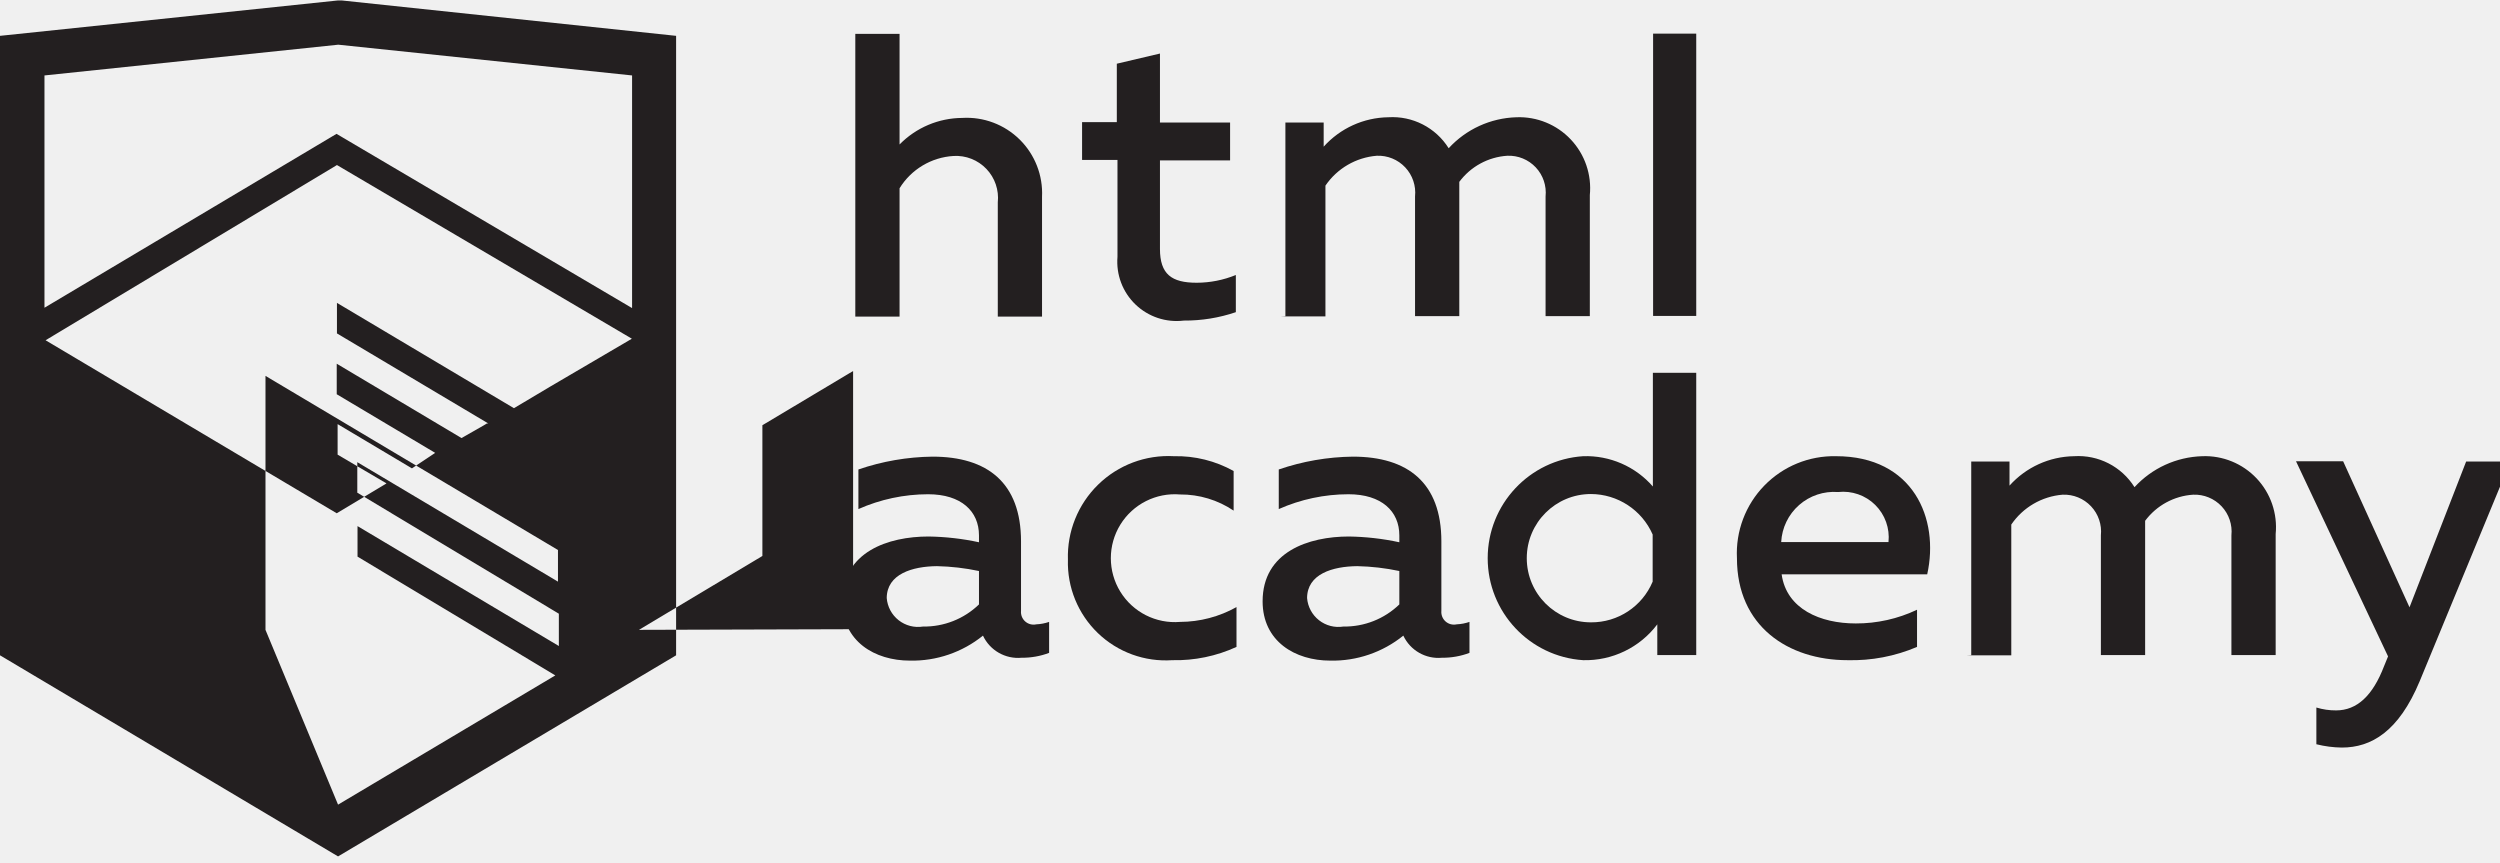
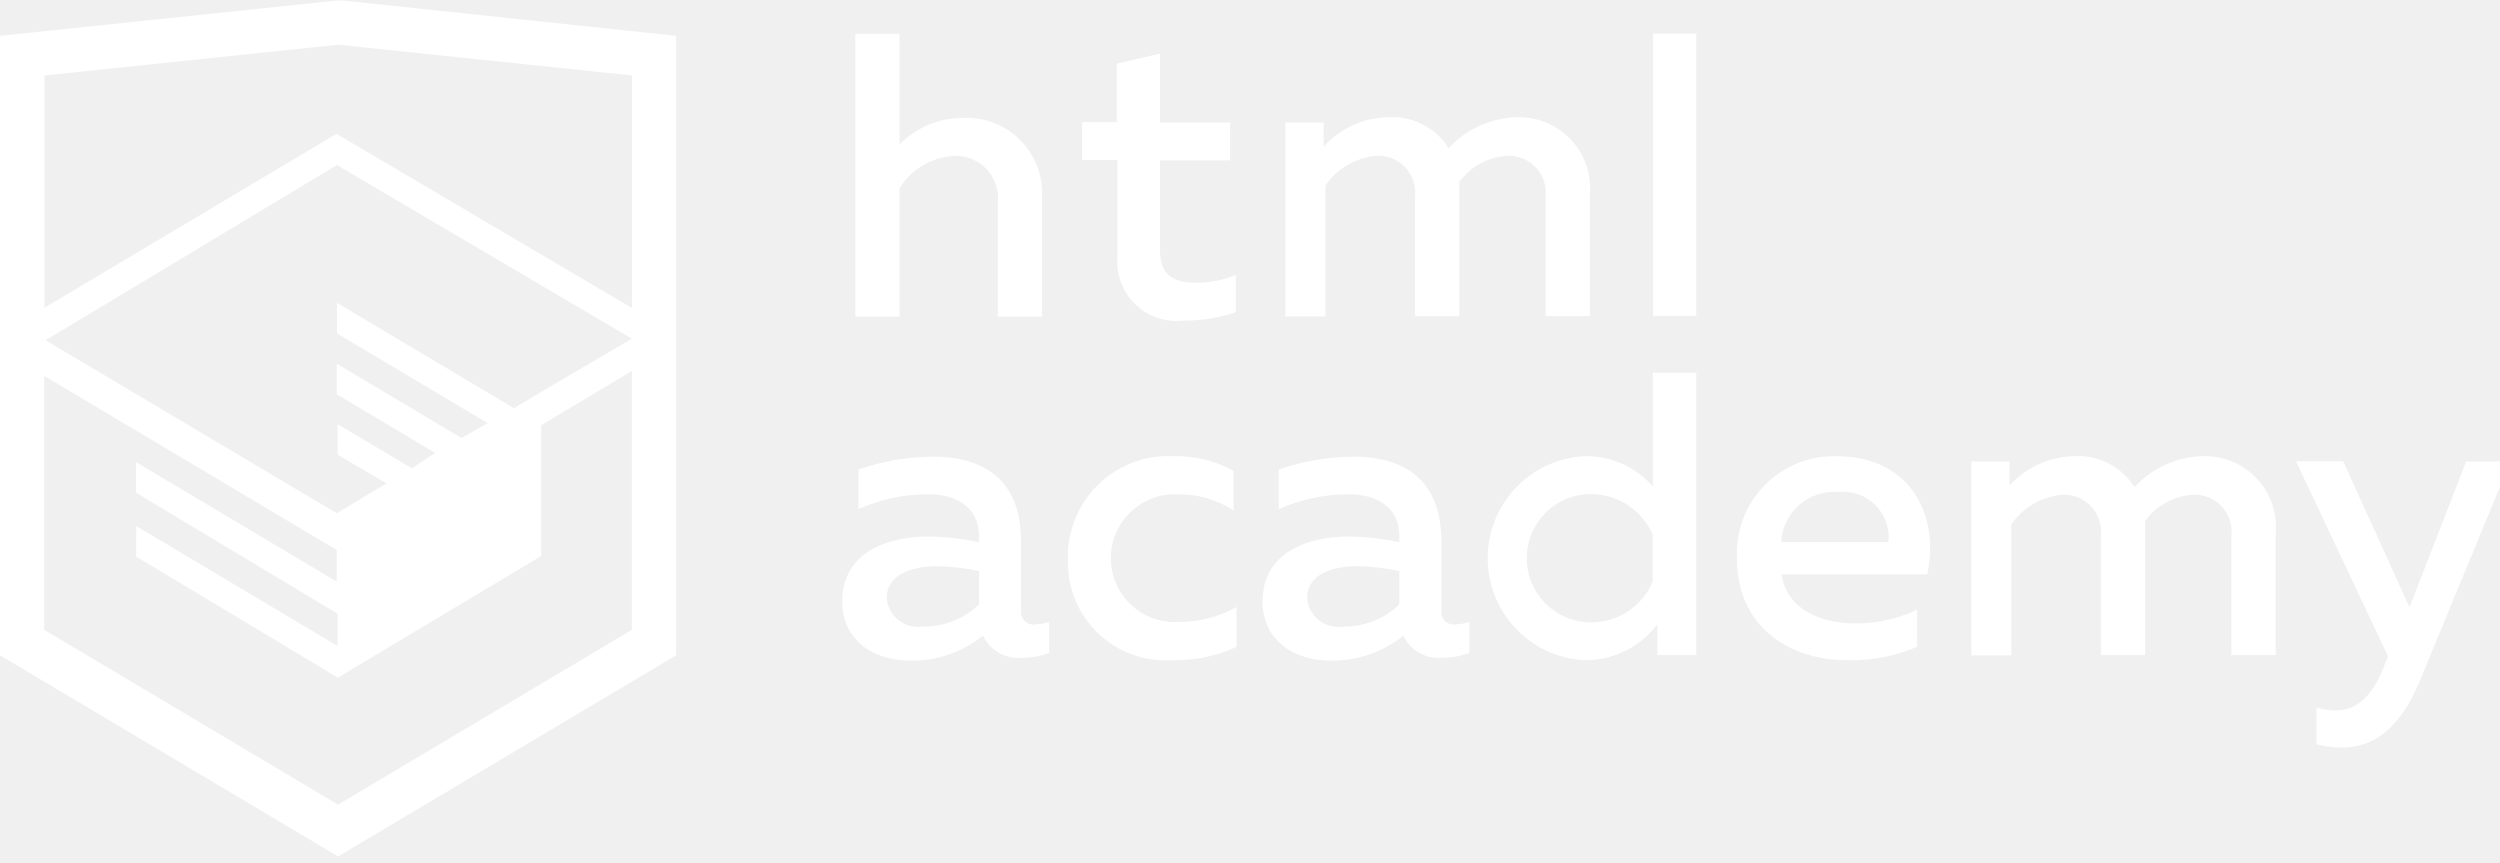
<svg xmlns="http://www.w3.org/2000/svg" id="Layer_1" data-name="Layer 1" viewBox="0 0 113 39">
-   <path d="M401.93,351.51a2.07,2.07,0,0,0,.58-0.11v1.4a3.41,3.41,0,0,1-1.24.22,1.75,1.75,0,0,1-1.75-1,5.08,5.08,0,0,1-3.3,1.13c-1.59,0-3.06-.87-3.06-2.68,0-2.24,2.08-2.93,3.9-2.93a11.63,11.63,0,0,1,2.28.26v-0.31c0-1.09-.8-1.86-2.3-1.86a7.79,7.79,0,0,0-3.15.67v-1.79a10.72,10.72,0,0,1,3.35-.58c2.48,0,4,1.18,4,3.83v3.14A0.57,0.57,0,0,0,401.93,351.51Zm-6.76-1.19a1.42,1.42,0,0,0,1.64,1.29,3.56,3.56,0,0,0,2.53-1V349.1a10.21,10.21,0,0,0-1.9-.22C396.34,348.89,395.17,349.23,395.17,350.33Z" transform="translate(-355.09 -323.29)" fill="#231f20" />
-   <path d="M408.15,343.91a5.29,5.29,0,0,1,2.7.67v1.79a4.28,4.28,0,0,0-2.42-.73,2.89,2.89,0,1,0,0,5.76,5.26,5.26,0,0,0,2.55-.67v1.8a6.58,6.58,0,0,1-2.9.6,4.42,4.42,0,0,1-4.72-4.54A4.54,4.54,0,0,1,408.15,343.91Z" transform="translate(-355.09 -323.29)" fill="#231f20" />
-   <path d="M420.93,351.51a2.07,2.07,0,0,0,.58-0.11v1.4a3.41,3.41,0,0,1-1.24.22,1.75,1.75,0,0,1-1.75-1,5.08,5.08,0,0,1-3.3,1.13c-1.59,0-3.06-.87-3.06-2.68,0-2.24,2.08-2.93,3.9-2.93a11.63,11.63,0,0,1,2.28.26v-0.31c0-1.09-.8-1.86-2.3-1.86a7.79,7.79,0,0,0-3.15.67v-1.79a10.72,10.72,0,0,1,3.35-.58c2.48,0,4,1.18,4,3.83v3.14A0.57,0.57,0,0,0,420.93,351.51Zm-6.76-1.19a1.42,1.42,0,0,0,1.64,1.29,3.56,3.56,0,0,0,2.53-1V349.1a10.21,10.21,0,0,0-1.9-.22C415.33,348.89,414.17,349.23,414.17,350.33Z" transform="translate(-355.09 -323.29)" fill="#231f20" />
-   <path d="M431.76,340.14V352.9H430v-1.39a4.07,4.07,0,0,1-3.35,1.62,4.62,4.62,0,0,1,0-9.22,4,4,0,0,1,3.15,1.37v-5.14h2ZM427,345.62a2.9,2.9,0,0,0,0,5.8,3,3,0,0,0,2.79-1.84v-2.13A3.06,3.06,0,0,0,427,345.62Z" transform="translate(-355.09 -323.29)" fill="#231f20" />
-   <path d="M438.08,343.91c3.48,0,4.68,2.81,4.12,5.34h-6.58c0.22,1.57,1.75,2.22,3.35,2.22a6.41,6.41,0,0,0,2.77-.62v1.68a7.5,7.5,0,0,1-3.14.6c-2.68,0-5-1.53-5-4.61A4.39,4.39,0,0,1,438.08,343.91Zm0.09,1.62a2.39,2.39,0,0,0-2.57,2.26h4.85A2.06,2.06,0,0,0,438.17,345.53Z" transform="translate(-355.09 -323.29)" fill="#231f20" />
-   <path d="M444.19,352.9v-8.75h1.73v1.09a4,4,0,0,1,2.92-1.33,3,3,0,0,1,2.73,1.4,4.33,4.33,0,0,1,3.06-1.4,3.21,3.21,0,0,1,3.32,3.52v5.47h-2v-5.41a1.67,1.67,0,0,0-1.73-1.84,2.94,2.94,0,0,0-2.17,1.18c0,0.2,0,.4,0,0.6v5.47h-2v-5.41a1.67,1.67,0,0,0-1.73-1.84,3.11,3.11,0,0,0-2.32,1.35v5.91h-2Z" transform="translate(-355.09 -323.29)" fill="#231f20" />
-   <path d="M466.56,344.15h2l-4.1,9.93c-0.95,2.28-2.19,3-3.52,3a5,5,0,0,1-1.15-.15v-1.66a3,3,0,0,0,.89.13c0.95,0,1.66-.67,2.17-2l0.18-.44-4.16-8.82H461l3,6.6Z" transform="translate(-355.09 -323.29)" fill="#231f20" />
-   <path d="M395.75,324.82v5a4,4,0,0,1,2.83-1.2,3.41,3.41,0,0,1,3.61,3.57v5.41h-2v-5.16a1.9,1.9,0,0,0-2-2.1,3.08,3.08,0,0,0-2.44,1.46v5.8h-2V324.82h2Z" transform="translate(-355.09 -323.29)" fill="#231f20" />
-   <path d="M407.52,325.71v3.12h3.17v1.71h-3.17v4c0,1.15.53,1.53,1.66,1.53a4.71,4.71,0,0,0,1.77-.35v1.68a7.14,7.14,0,0,1-2.35.38,2.68,2.68,0,0,1-3-2.88v-4.38H404v-1.71h1.57v-2.64Z" transform="translate(-355.09 -323.29)" fill="#231f20" />
-   <path d="M413.19,337.58v-8.75h1.73v1.09a4,4,0,0,1,2.92-1.33,3,3,0,0,1,2.73,1.4,4.33,4.33,0,0,1,3.06-1.4,3.21,3.21,0,0,1,3.32,3.52v5.47h-2v-5.41a1.67,1.67,0,0,0-1.73-1.84,2.94,2.94,0,0,0-2.17,1.18c0,0.2,0,.4,0,0.6v5.47h-2v-5.41a1.67,1.67,0,0,0-1.73-1.84,3.11,3.11,0,0,0-2.32,1.35v5.91h-2Z" transform="translate(-355.09 -323.29)" fill="#231f20" />
-   <rect x="74.72" y="1.52" width="1.95" height="12.76" fill="#231f20" />
-   <path d="M370.53,323.31l-0.16,0-15.28,1.6v28L370.37,362l15.28-9.09v-28Zm13.12,28.45-13.28,7.9-3.28-7.9V340.28l13.22,7.87,0,1.43-9.07-5.4v1.38l9.11,5.47,0,1.46-9.1-5.42v1.38l9.11,5.47h0l9.19-5.5v-1.39h0v-4.52l4.1-2.45v11.67Zm0-13.16L380,340.74h0l-1.68,1-8-4.76v1.38l6.84,4.07-0.06,0-0.15.09-1,.57-5.64-3.36v1.38l4.45,2.65-1.05.7,0,0-3.36-2v1.38l2.21,1.3-2.25,1.35-13.16-7.82,13.17-7.92h0Zm0-1.39-13.35-7.87h0l-13.2,7.86v-10.5l13.28-1.39,13.28,1.39v10.51Z" transform="translate(-355.09 -323.29)" fill="#231f20" />
+   <path d="M401.93,351.51a2.07,2.07,0,0,0,.58-0.11v1.4a3.41,3.41,0,0,1-1.24.22,1.75,1.75,0,0,1-1.75-1,5.08,5.08,0,0,1-3.3,1.13c-1.59,0-3.06-.87-3.06-2.68,0-2.24,2.08-2.93,3.9-2.93a11.63,11.63,0,0,1,2.28.26v-0.31c0-1.09-.8-1.86-2.3-1.86a7.79,7.79,0,0,0-3.15.67v-1.79a10.72,10.72,0,0,1,3.35-.58c2.48,0,4,1.18,4,3.83v3.14A0.57,0.57,0,0,0,401.93,351.51Zm-6.76-1.19a1.42,1.42,0,0,0,1.64,1.29,3.56,3.56,0,0,0,2.53-1V349.1a10.21,10.21,0,0,0-1.9-.22C396.34,348.89,395.17,349.23,395.17,350.33Z" transform="translate(-355.09 -323.29)" fill="#fff" />
+   <path d="M408.15,343.91a5.29,5.29,0,0,1,2.7.67v1.79a4.28,4.28,0,0,0-2.42-.73,2.89,2.89,0,1,0,0,5.76,5.26,5.26,0,0,0,2.55-.67v1.8a6.58,6.58,0,0,1-2.9.6,4.42,4.42,0,0,1-4.72-4.54A4.54,4.54,0,0,1,408.15,343.91Z" transform="translate(-355.09 -323.29)" fill="#fff" />
+   <path d="M420.93,351.51a2.07,2.07,0,0,0,.58-0.11v1.4a3.41,3.41,0,0,1-1.24.22,1.75,1.75,0,0,1-1.75-1,5.08,5.08,0,0,1-3.3,1.13c-1.59,0-3.06-.87-3.06-2.68,0-2.24,2.08-2.93,3.9-2.93a11.63,11.63,0,0,1,2.28.26v-0.31c0-1.09-.8-1.86-2.3-1.86a7.79,7.79,0,0,0-3.15.67v-1.79a10.72,10.72,0,0,1,3.35-.58c2.48,0,4,1.18,4,3.83v3.14A0.57,0.57,0,0,0,420.93,351.51Zm-6.76-1.19a1.42,1.42,0,0,0,1.64,1.29,3.56,3.56,0,0,0,2.53-1V349.1a10.21,10.21,0,0,0-1.9-.22C415.33,348.89,414.17,349.23,414.17,350.33Z" transform="translate(-355.09 -323.29)" fill="#fff" />
+   <path d="M431.76,340.14V352.9H430v-1.39a4.07,4.07,0,0,1-3.35,1.62,4.62,4.62,0,0,1,0-9.22,4,4,0,0,1,3.15,1.37v-5.14h2ZM427,345.62a2.9,2.9,0,0,0,0,5.8,3,3,0,0,0,2.79-1.84v-2.13A3.06,3.06,0,0,0,427,345.62Z" transform="translate(-355.09 -323.29)" fill="#fff" />
+   <path d="M438.08,343.91c3.48,0,4.68,2.81,4.12,5.34h-6.58c0.22,1.57,1.75,2.22,3.35,2.22a6.41,6.41,0,0,0,2.77-.62v1.68a7.5,7.5,0,0,1-3.14.6c-2.68,0-5-1.53-5-4.61A4.39,4.39,0,0,1,438.08,343.91Zm0.09,1.62a2.39,2.39,0,0,0-2.57,2.26h4.85A2.06,2.06,0,0,0,438.17,345.53Z" transform="translate(-355.09 -323.29)" fill="#fff" />
+   <path d="M444.19,352.9v-8.75h1.73v1.09a4,4,0,0,1,2.92-1.33,3,3,0,0,1,2.73,1.4,4.33,4.33,0,0,1,3.06-1.4,3.21,3.21,0,0,1,3.32,3.52v5.47h-2v-5.41a1.67,1.67,0,0,0-1.73-1.84,2.94,2.94,0,0,0-2.17,1.18c0,0.2,0,.4,0,0.6v5.47h-2v-5.41a1.67,1.67,0,0,0-1.73-1.84,3.11,3.11,0,0,0-2.32,1.35v5.91h-2Z" transform="translate(-355.09 -323.29)" fill="#fff" />
+   <path d="M466.56,344.15h2l-4.1,9.93c-0.95,2.28-2.19,3-3.52,3a5,5,0,0,1-1.15-.15v-1.66a3,3,0,0,0,.89.13c0.95,0,1.66-.67,2.17-2l0.18-.44-4.16-8.82H461l3,6.6Z" transform="translate(-355.09 -323.29)" fill="#fff" />
+   <path d="M395.75,324.82v5a4,4,0,0,1,2.83-1.2,3.41,3.41,0,0,1,3.61,3.57v5.41h-2v-5.16a1.9,1.9,0,0,0-2-2.1,3.08,3.08,0,0,0-2.44,1.46v5.8h-2V324.82h2Z" transform="translate(-355.09 -323.29)" fill="#fff" />
+   <path d="M407.52,325.71v3.12h3.17v1.71h-3.17v4c0,1.15.53,1.53,1.66,1.53a4.71,4.71,0,0,0,1.77-.35v1.68a7.14,7.14,0,0,1-2.35.38,2.68,2.68,0,0,1-3-2.88v-4.38H404v-1.71h1.57v-2.64Z" transform="translate(-355.09 -323.29)" fill="#fff" />
+   <path d="M413.19,337.58v-8.75h1.73v1.09a4,4,0,0,1,2.92-1.33,3,3,0,0,1,2.73,1.4,4.33,4.33,0,0,1,3.06-1.4,3.21,3.21,0,0,1,3.32,3.52v5.47h-2v-5.41a1.67,1.67,0,0,0-1.73-1.84,2.94,2.94,0,0,0-2.17,1.18c0,0.2,0,.4,0,0.6v5.47h-2v-5.41a1.67,1.67,0,0,0-1.73-1.84,3.11,3.11,0,0,0-2.32,1.35v5.91h-2Z" transform="translate(-355.09 -323.29)" fill="#fff" />
+   <rect x="74.72" y="1.52" width="1.95" height="12.76" fill="#fff" />
+   <path d="M370.53,323.31l-0.16,0-15.28,1.6v28L370.37,362l15.28-9.09v-28Zm13.12,28.45-13.28,7.9-13.28-7.9V340.28l13.22,7.87,0,1.43-9.07-5.4v1.38l9.11,5.47,0,1.46-9.1-5.42v1.38l9.11,5.47h0l9.19-5.5v-1.39h0v-4.52l4.1-2.45v11.67Zm0-13.16L380,340.74h0l-1.68,1-8-4.76v1.38l6.84,4.07-0.06,0-0.15.09-1,.57-5.64-3.36v1.38l4.45,2.65-1.05.7,0,0-3.36-2v1.38l2.21,1.3-2.25,1.35-13.16-7.82,13.17-7.92h0Zm0-1.39-13.35-7.87h0l-13.2,7.86v-10.5l13.28-1.39,13.28,1.39v10.51Z" transform="translate(-355.09 -323.29)" fill="#fff" />
</svg>
